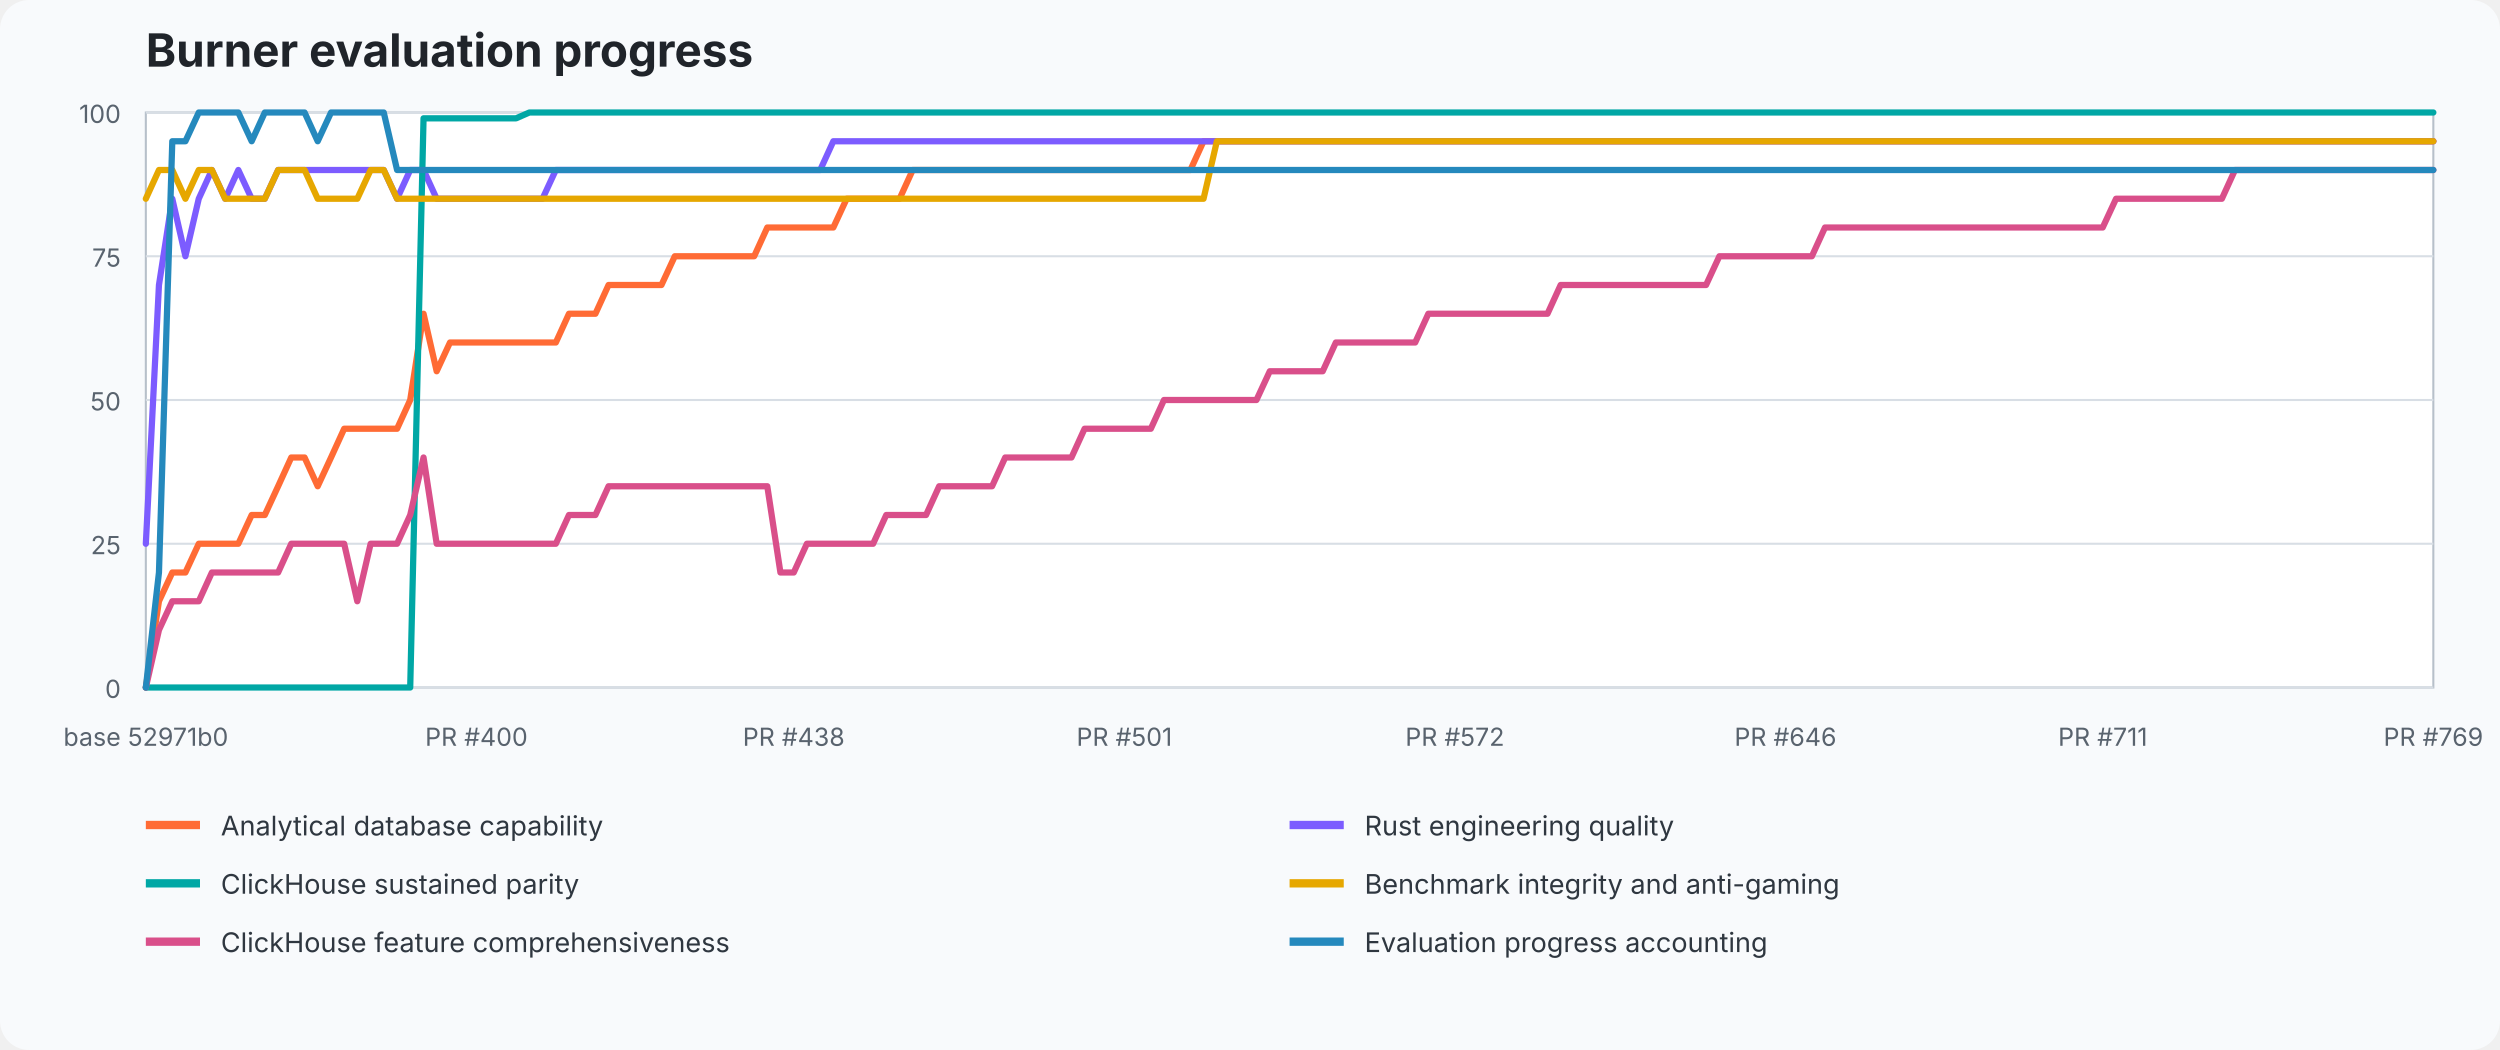
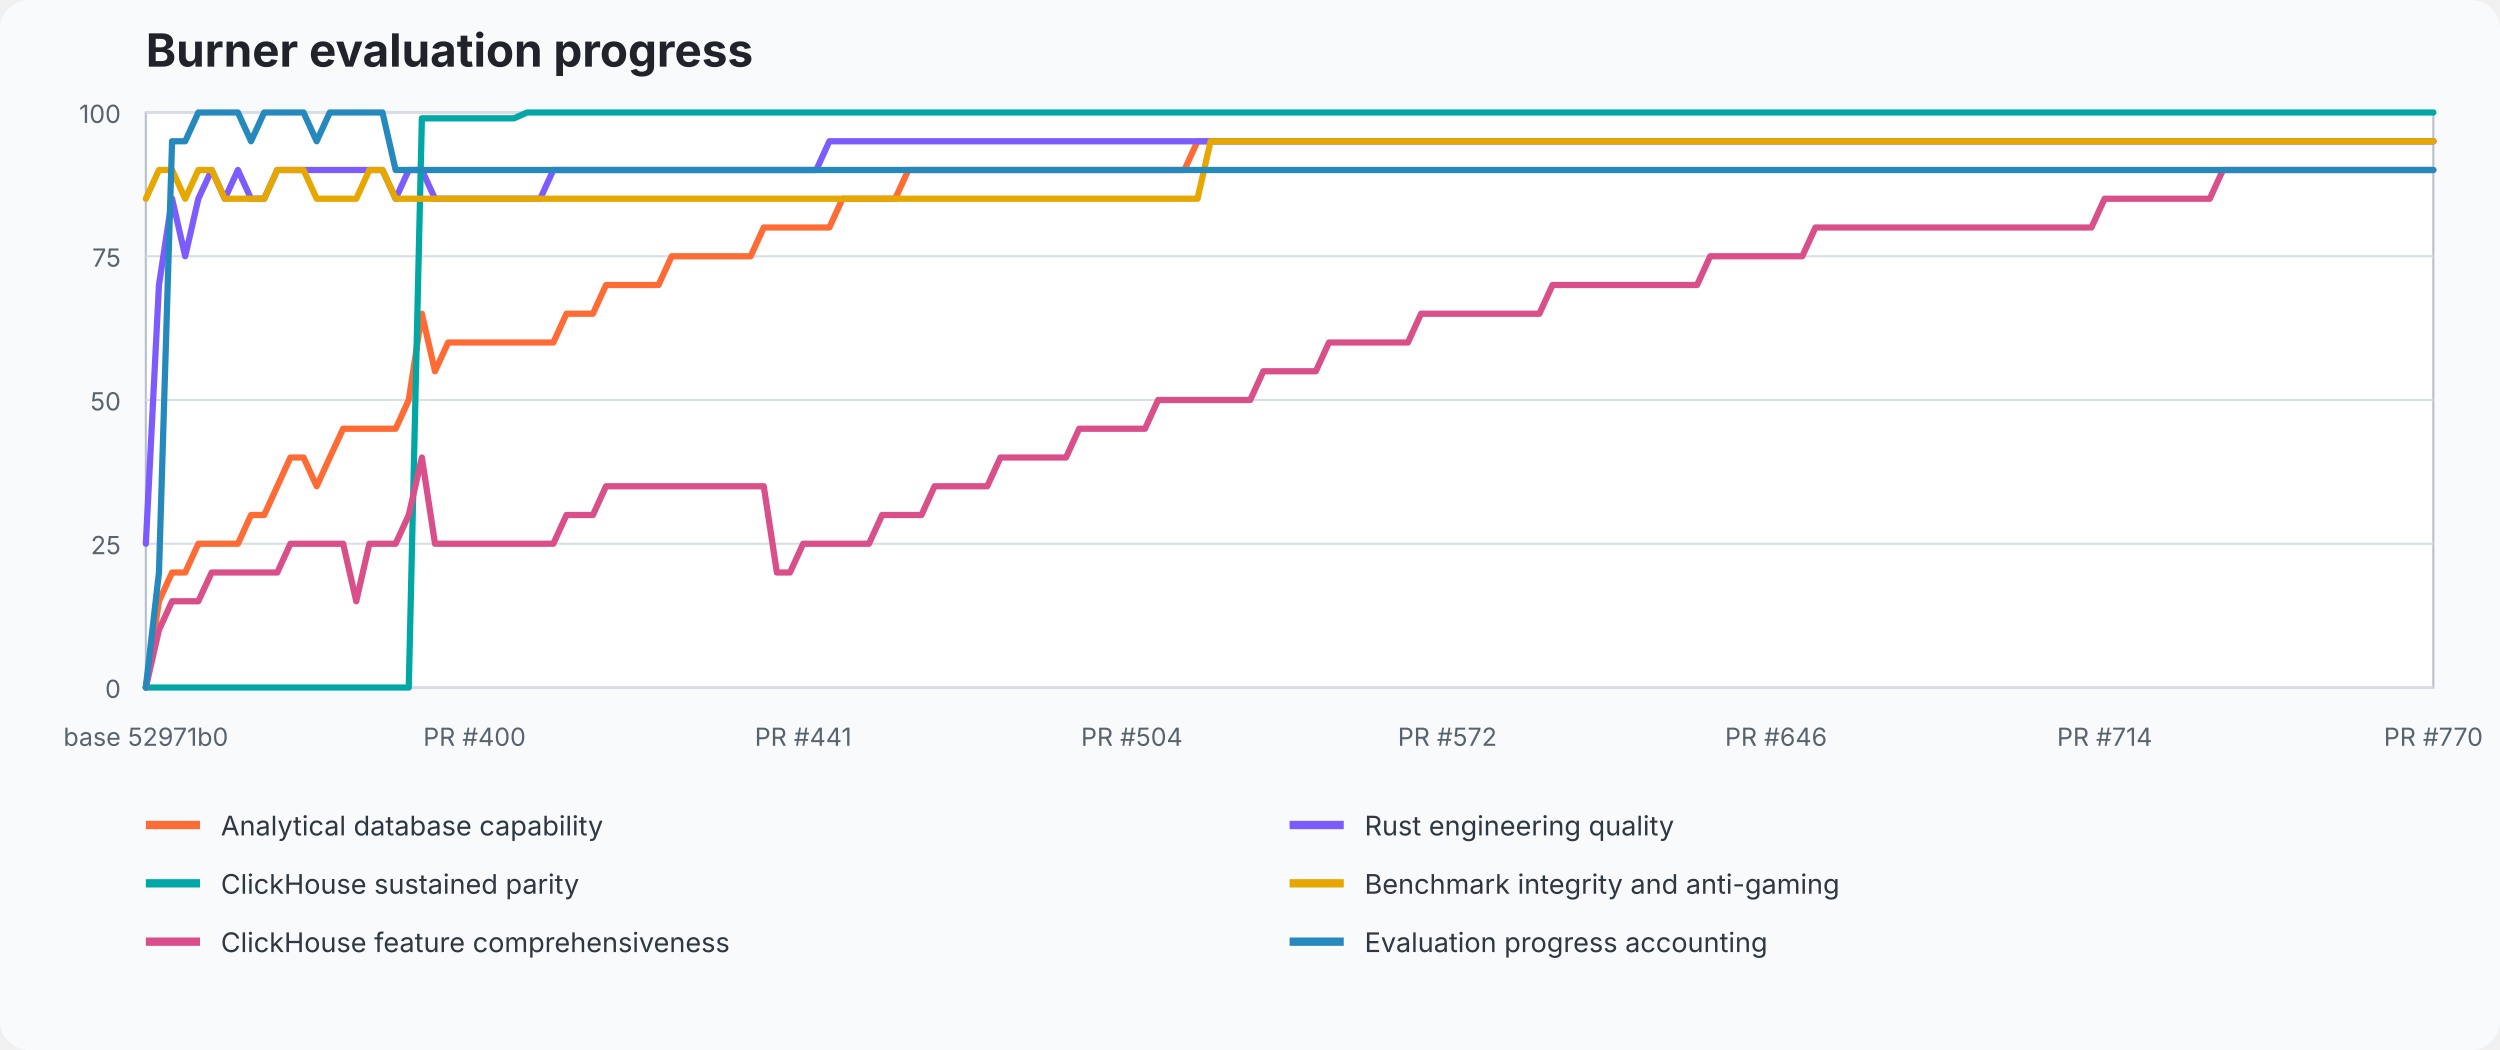
<svg xmlns="http://www.w3.org/2000/svg" width="1200" height="504" viewBox="0 0 1200 504" role="img" aria-labelledby="title desc">
  <style>text{font-family:ui-sans-serif,system-ui,-apple-system,BlinkMacSystemFont,"Segoe UI",sans-serif}.title{font-size:22px;font-weight:700;fill:#20242a}.axis{font-size:12px;fill:#59636e}.legend{font-size:13px;fill:#2f3740}.grid{stroke:#d8dee5;stroke-width:1}.plot{fill:#fff;stroke:#b7c0ca}</style>
  <rect width="100%" height="100%" fill="#f8fafc" rx="14" />
  <text x="70" y="32" class="title">Burner evaluation progress</text>
  <rect x="70" y="54" width="1098" height="276" class="plot" />
  <line x1="70" y1="330" x2="1168" y2="330" class="grid" />
  <text x="58" y="335" text-anchor="end" class="axis">0</text>
  <line x1="70" y1="261" x2="1168" y2="261" class="grid" />
  <text x="58" y="266" text-anchor="end" class="axis">25</text>
  <line x1="70" y1="192" x2="1168" y2="192" class="grid" />
  <text x="58" y="197" text-anchor="end" class="axis">50</text>
  <line x1="70" y1="123" x2="1168" y2="123" class="grid" />
  <text x="58" y="128" text-anchor="end" class="axis">75</text>
  <line x1="70" y1="54" x2="1168" y2="54" class="grid" />
  <text x="58" y="59" text-anchor="end" class="axis">100</text>
-   <polyline points="70.0,330.0 76.3,288.6 82.7,274.8 89.0,274.8 95.4,261.0 101.7,261.0 108.1,261.0 114.4,261.0 120.8,247.2 127.1,247.2 133.5,233.4 139.8,219.6 146.2,219.6 152.5,233.4 158.9,219.6 165.2,205.8 171.5,205.8 177.9,205.8 184.2,205.8 190.6,205.8 196.9,192.0 203.3,150.6 209.6,178.2 216.0,164.4 222.3,164.4 228.7,164.4 235.0,164.4 241.4,164.4 247.7,164.4 254.1,164.4 260.4,164.4 266.8,164.4 273.1,150.6 279.4,150.6 285.8,150.6 292.1,136.8 298.5,136.8 304.8,136.8 311.2,136.8 317.5,136.8 323.9,123.0 330.2,123.0 336.6,123.0 342.9,123.0 349.3,123.0 355.6,123.0 362.0,123.0 368.3,109.2 374.6,109.2 381.0,109.2 387.3,109.2 393.7,109.2 400.0,109.2 406.4,95.4 412.7,95.4 419.1,95.4 425.4,95.4 431.8,95.4 438.1,81.6 444.5,81.6 450.8,81.6 457.2,81.6 463.5,81.6 469.8,81.6 476.2,81.6 482.5,81.6 488.9,81.6 495.2,81.6 501.6,81.6 507.9,81.6 514.3,81.6 520.6,81.6 527.0,81.6 533.3,81.6 539.7,81.6 546.0,81.6 552.4,81.6 558.7,81.6 565.1,81.6 571.4,81.6 577.7,67.8 584.1,67.8 590.4,67.8 596.8,67.8 603.1,67.8 609.5,67.8 615.8,67.8 622.2,67.8 628.5,67.8 634.9,67.8 641.2,67.8 647.6,67.8 653.9,67.8 660.3,67.8 666.6,67.8 672.9,67.8 679.3,67.8 685.6,67.8 692.0,67.8 698.3,67.8 704.7,67.8 711.0,67.8 717.4,67.8 723.7,67.8 730.1,67.8 736.4,67.8 742.8,67.8 749.1,67.8 755.5,67.8 761.8,67.8 768.2,67.8 774.5,67.8 780.8,67.8 787.2,67.8 793.5,67.8 799.9,67.8 806.2,67.8 812.6,67.8 818.9,67.8 825.3,67.8 831.6,67.8 838.0,67.8 844.3,67.8 850.7,67.8 857.0,67.8 863.4,67.8 869.7,67.8 876.0,67.8 882.4,67.8 888.7,67.8 895.1,67.8 901.4,67.8 907.8,67.8 914.1,67.8 920.5,67.8 926.8,67.8 933.2,67.8 939.5,67.8 945.9,67.8 952.2,67.8 958.6,67.8 964.9,67.8 971.2,67.8 977.6,67.8 983.9,67.8 990.3,67.8 996.6,67.8 1003.0,67.8 1009.3,67.8 1015.7,67.8 1022.0,67.8 1028.4,67.8 1034.7,67.8 1041.1,67.8 1047.4,67.8 1053.8,67.8 1060.1,67.8 1066.5,67.8 1072.8,67.8 1079.1,67.8 1085.5,67.8 1091.8,67.8 1098.2,67.8 1104.5,67.8 1110.9,67.8 1117.2,67.8 1123.6,67.8 1129.9,67.8 1136.3,67.8 1142.6,67.8 1149.0,67.8 1155.3,67.8 1161.7,67.8 1168.0,67.8" fill="none" stroke="#ff6b35" stroke-width="3" stroke-linejoin="round" stroke-linecap="round" />
-   <polyline points="70.0,261.0 76.3,136.8 82.7,95.4 89.0,123.0 95.4,95.4 101.7,81.6 108.1,95.4 114.4,81.6 120.8,95.4 127.1,95.4 133.5,81.6 139.8,81.6 146.2,81.6 152.5,81.6 158.9,81.6 165.2,81.6 171.5,81.6 177.9,81.6 184.2,81.6 190.6,95.4 196.9,81.6 203.3,81.6 209.6,95.4 216.0,95.4 222.3,95.4 228.7,95.4 235.0,95.4 241.4,95.4 247.7,95.4 254.1,95.4 260.4,95.4 266.8,81.6 273.1,81.6 279.4,81.6 285.8,81.6 292.1,81.6 298.5,81.6 304.8,81.6 311.2,81.6 317.5,81.6 323.9,81.6 330.2,81.6 336.6,81.6 342.9,81.6 349.3,81.6 355.6,81.6 362.0,81.6 368.3,81.6 374.6,81.6 381.0,81.6 387.3,81.6 393.7,81.6 400.0,67.8 406.4,67.8 412.7,67.8 419.1,67.8 425.4,67.8 431.8,67.8 438.1,67.8 444.5,67.8 450.8,67.8 457.2,67.8 463.5,67.8 469.8,67.8 476.2,67.8 482.5,67.8 488.9,67.8 495.2,67.8 501.6,67.8 507.9,67.8 514.3,67.8 520.6,67.8 527.0,67.8 533.3,67.8 539.7,67.8 546.0,67.8 552.4,67.8 558.7,67.8 565.1,67.8 571.4,67.8 577.7,67.8 584.1,67.8 590.4,67.8 596.8,67.8 603.1,67.8 609.5,67.8 615.8,67.8 622.2,67.8 628.5,67.8 634.9,67.8 641.2,67.8 647.6,67.8 653.9,67.8 660.3,67.8 666.6,67.8 672.9,67.8 679.3,67.8 685.6,67.8 692.0,67.8 698.3,67.8 704.7,67.8 711.0,67.8 717.4,67.8 723.7,67.8 730.1,67.8 736.4,67.8 742.8,67.8 749.1,67.8 755.5,67.8 761.8,67.8 768.2,67.8 774.5,67.8 780.8,67.8 787.2,67.8 793.5,67.8 799.9,67.8 806.2,67.8 812.6,67.8 818.9,67.8 825.3,67.8 831.6,67.8 838.0,67.8 844.3,67.8 850.7,67.8 857.0,67.8 863.4,67.8 869.7,67.8 876.0,67.8 882.4,67.8 888.7,67.8 895.1,67.8 901.4,67.8 907.8,67.8 914.1,67.8 920.5,67.8 926.8,67.8 933.2,67.8 939.5,67.8 945.9,67.8 952.2,67.8 958.6,67.8 964.9,67.8 971.2,67.8 977.6,67.8 983.9,67.8 990.3,67.8 996.6,67.8 1003.0,67.8 1009.3,67.8 1015.7,67.8 1022.0,67.8 1028.4,67.8 1034.7,67.8 1041.1,67.8 1047.4,67.8 1053.8,67.8 1060.1,67.8 1066.5,67.8 1072.8,67.8 1079.1,67.8 1085.5,67.8 1091.8,67.8 1098.2,67.8 1104.5,67.8 1110.9,67.8 1117.2,67.8 1123.6,67.8 1129.9,67.8 1136.3,67.8 1142.6,67.8 1149.0,67.8 1155.3,67.8 1161.7,67.8 1168.0,67.8" fill="none" stroke="#7c5cff" stroke-width="3" stroke-linejoin="round" stroke-linecap="round" />
-   <polyline points="70.0,330.0 76.3,330.0 82.7,330.0 89.0,330.0 95.4,330.0 101.7,330.0 108.1,330.0 114.4,330.0 120.8,330.0 127.1,330.0 133.5,330.0 139.8,330.0 146.2,330.0 152.5,330.0 158.9,330.0 165.2,330.0 171.5,330.0 177.9,330.0 184.2,330.0 190.6,330.0 196.9,330.0 203.3,56.8 209.6,56.8 216.0,56.8 222.3,56.8 228.7,56.8 235.0,56.8 241.4,56.8 247.7,56.8 254.1,54.0 260.4,54.0 266.8,54.0 273.1,54.0 279.4,54.0 285.8,54.0 292.1,54.0 298.5,54.0 304.8,54.0 311.2,54.0 317.5,54.0 323.9,54.0 330.2,54.0 336.6,54.0 342.9,54.0 349.3,54.0 355.6,54.0 362.0,54.0 368.3,54.0 374.6,54.0 381.0,54.0 387.3,54.0 393.7,54.0 400.0,54.0 406.4,54.0 412.7,54.0 419.1,54.0 425.4,54.0 431.8,54.0 438.1,54.0 444.5,54.0 450.8,54.0 457.2,54.0 463.5,54.0 469.8,54.0 476.2,54.0 482.5,54.0 488.9,54.0 495.2,54.0 501.6,54.0 507.9,54.0 514.3,54.0 520.6,54.0 527.0,54.0 533.3,54.0 539.7,54.0 546.0,54.0 552.4,54.0 558.7,54.0 565.1,54.0 571.4,54.0 577.7,54.0 584.1,54.0 590.4,54.0 596.8,54.0 603.1,54.0 609.5,54.0 615.8,54.0 622.2,54.0 628.5,54.0 634.9,54.0 641.2,54.0 647.6,54.0 653.9,54.0 660.3,54.0 666.6,54.0 672.9,54.0 679.3,54.0 685.6,54.0 692.0,54.0 698.3,54.0 704.7,54.0 711.0,54.0 717.4,54.0 723.7,54.0 730.1,54.0 736.4,54.0 742.8,54.0 749.1,54.0 755.5,54.0 761.8,54.0 768.2,54.0 774.5,54.0 780.8,54.0 787.2,54.0 793.5,54.0 799.9,54.0 806.2,54.0 812.6,54.0 818.9,54.0 825.3,54.0 831.6,54.0 838.0,54.0 844.3,54.0 850.7,54.0 857.0,54.0 863.4,54.0 869.7,54.0 876.0,54.0 882.4,54.0 888.7,54.0 895.1,54.0 901.4,54.0 907.8,54.0 914.1,54.0 920.5,54.0 926.8,54.0 933.2,54.0 939.5,54.0 945.9,54.0 952.2,54.0 958.6,54.0 964.9,54.0 971.2,54.0 977.6,54.0 983.9,54.0 990.3,54.0 996.6,54.0 1003.0,54.0 1009.3,54.0 1015.7,54.0 1022.0,54.0 1028.4,54.0 1034.7,54.0 1041.1,54.0 1047.4,54.0 1053.8,54.0 1060.1,54.0 1066.5,54.0 1072.8,54.0 1079.1,54.0 1085.5,54.0 1091.8,54.0 1098.2,54.0 1104.5,54.0 1110.9,54.0 1117.2,54.0 1123.6,54.0 1129.9,54.0 1136.3,54.0 1142.6,54.0 1149.0,54.0 1155.3,54.0 1161.7,54.0 1168.0,54.0" fill="none" stroke="#00a7a5" stroke-width="3" stroke-linejoin="round" stroke-linecap="round" />
-   <polyline points="70.0,95.4 76.3,81.6 82.7,81.6 89.0,95.4 95.4,81.6 101.7,81.6 108.1,95.4 114.4,95.4 120.8,95.4 127.1,95.4 133.5,81.6 139.8,81.6 146.2,81.6 152.5,95.4 158.9,95.4 165.2,95.4 171.5,95.4 177.9,81.6 184.2,81.6 190.6,95.4 196.9,95.4 203.3,95.4 209.6,95.4 216.0,95.4 222.3,95.4 228.7,95.4 235.0,95.4 241.4,95.4 247.7,95.4 254.1,95.4 260.4,95.4 266.8,95.4 273.1,95.4 279.4,95.4 285.8,95.4 292.1,95.4 298.5,95.4 304.8,95.4 311.2,95.4 317.5,95.4 323.9,95.4 330.2,95.4 336.6,95.4 342.9,95.4 349.3,95.4 355.6,95.4 362.0,95.4 368.3,95.4 374.6,95.4 381.0,95.4 387.3,95.4 393.7,95.4 400.0,95.4 406.4,95.4 412.7,95.4 419.1,95.4 425.4,95.4 431.8,95.4 438.1,95.4 444.5,95.4 450.8,95.4 457.2,95.4 463.5,95.4 469.8,95.4 476.2,95.4 482.5,95.4 488.9,95.4 495.2,95.4 501.6,95.4 507.9,95.4 514.3,95.4 520.6,95.4 527.0,95.4 533.3,95.4 539.7,95.4 546.0,95.4 552.4,95.4 558.7,95.4 565.1,95.4 571.4,95.4 577.7,95.4 584.1,67.8 590.4,67.8 596.8,67.8 603.1,67.8 609.5,67.8 615.8,67.8 622.2,67.8 628.5,67.8 634.9,67.8 641.2,67.8 647.6,67.8 653.9,67.8 660.3,67.8 666.6,67.8 672.9,67.8 679.3,67.8 685.6,67.8 692.0,67.8 698.3,67.8 704.7,67.8 711.0,67.8 717.4,67.8 723.7,67.8 730.1,67.8 736.4,67.8 742.8,67.8 749.1,67.8 755.5,67.8 761.8,67.8 768.2,67.8 774.5,67.8 780.8,67.8 787.2,67.8 793.5,67.8 799.9,67.8 806.2,67.8 812.6,67.8 818.9,67.8 825.3,67.8 831.6,67.8 838.0,67.8 844.3,67.8 850.7,67.8 857.0,67.8 863.4,67.8 869.7,67.8 876.0,67.8 882.4,67.8 888.7,67.8 895.1,67.8 901.4,67.8 907.8,67.8 914.1,67.8 920.5,67.8 926.8,67.8 933.2,67.8 939.5,67.8 945.9,67.8 952.2,67.8 958.6,67.8 964.9,67.8 971.2,67.8 977.6,67.8 983.9,67.8 990.3,67.8 996.6,67.8 1003.0,67.8 1009.3,67.8 1015.7,67.8 1022.0,67.8 1028.4,67.8 1034.7,67.8 1041.1,67.8 1047.4,67.8 1053.8,67.8 1060.1,67.8 1066.5,67.8 1072.8,67.8 1079.1,67.8 1085.5,67.8 1091.8,67.8 1098.2,67.8 1104.5,67.8 1110.9,67.8 1117.2,67.8 1123.6,67.8 1129.9,67.8 1136.3,67.8 1142.6,67.8 1149.0,67.8 1155.3,67.8 1161.7,67.8 1168.0,67.8" fill="none" stroke="#e6a700" stroke-width="3" stroke-linejoin="round" stroke-linecap="round" />
-   <polyline points="70.0,330.0 76.3,302.4 82.7,288.6 89.0,288.6 95.4,288.6 101.7,274.8 108.1,274.8 114.4,274.8 120.8,274.8 127.1,274.8 133.5,274.8 139.8,261.0 146.2,261.0 152.5,261.0 158.9,261.0 165.2,261.0 171.5,288.6 177.9,261.0 184.2,261.0 190.6,261.0 196.9,247.2 203.3,219.6 209.6,261.0 216.0,261.0 222.3,261.0 228.7,261.0 235.0,261.0 241.4,261.0 247.7,261.0 254.1,261.0 260.4,261.0 266.8,261.0 273.1,247.2 279.4,247.2 285.8,247.2 292.1,233.4 298.5,233.4 304.8,233.4 311.2,233.4 317.5,233.4 323.9,233.4 330.2,233.4 336.6,233.4 342.9,233.4 349.3,233.4 355.6,233.4 362.0,233.4 368.3,233.4 374.6,274.8 381.0,274.8 387.3,261.0 393.7,261.0 400.0,261.0 406.4,261.0 412.7,261.0 419.1,261.0 425.4,247.2 431.8,247.2 438.1,247.2 444.5,247.2 450.8,233.4 457.2,233.4 463.5,233.4 469.8,233.4 476.2,233.4 482.5,219.6 488.9,219.6 495.2,219.6 501.6,219.6 507.9,219.6 514.3,219.6 520.6,205.8 527.0,205.8 533.3,205.8 539.7,205.8 546.0,205.8 552.4,205.8 558.7,192.0 565.1,192.0 571.4,192.0 577.7,192.0 584.1,192.0 590.4,192.0 596.8,192.0 603.1,192.0 609.5,178.2 615.8,178.2 622.2,178.2 628.5,178.2 634.9,178.2 641.2,164.4 647.6,164.4 653.9,164.4 660.3,164.4 666.6,164.4 672.9,164.4 679.3,164.4 685.6,150.6 692.0,150.6 698.3,150.6 704.7,150.6 711.0,150.6 717.4,150.6 723.7,150.6 730.1,150.6 736.4,150.6 742.8,150.6 749.1,136.8 755.5,136.8 761.8,136.8 768.2,136.8 774.5,136.8 780.8,136.8 787.2,136.8 793.5,136.8 799.9,136.8 806.2,136.8 812.6,136.8 818.9,136.8 825.3,123.0 831.6,123.0 838.0,123.0 844.3,123.0 850.7,123.0 857.0,123.0 863.4,123.0 869.7,123.0 876.0,109.2 882.4,109.2 888.7,109.2 895.1,109.2 901.4,109.2 907.8,109.2 914.1,109.2 920.5,109.2 926.8,109.2 933.2,109.2 939.5,109.2 945.9,109.2 952.2,109.2 958.6,109.2 964.9,109.2 971.2,109.2 977.6,109.2 983.9,109.2 990.3,109.2 996.6,109.2 1003.0,109.2 1009.3,109.2 1015.7,95.4 1022.0,95.4 1028.4,95.4 1034.7,95.4 1041.1,95.4 1047.4,95.4 1053.8,95.4 1060.1,95.4 1066.5,95.4 1072.8,81.6 1079.1,81.6 1085.5,81.6 1091.8,81.6 1098.2,81.6 1104.5,81.6 1110.9,81.6 1117.2,81.6 1123.6,81.6 1129.9,81.6 1136.3,81.6 1142.6,81.6 1149.0,81.6 1155.3,81.6 1161.7,81.6 1168.0,81.6" fill="none" stroke="#d94f8a" stroke-width="3" stroke-linejoin="round" stroke-linecap="round" />
-   <polyline points="70.0,330.0 76.3,274.8 82.7,67.8 89.0,67.8 95.4,54.0 101.7,54.0 108.1,54.0 114.4,54.0 120.8,67.8 127.1,54.0 133.5,54.0 139.8,54.0 146.2,54.0 152.5,67.8 158.9,54.0 165.2,54.0 171.5,54.0 177.9,54.0 184.2,54.0 190.6,81.6 196.9,81.6 203.3,81.6 209.6,81.6 216.0,81.6 222.3,81.6 228.7,81.6 235.0,81.6 241.4,81.6 247.7,81.6 254.1,81.6 260.4,81.6 266.8,81.6 273.1,81.6 279.4,81.6 285.8,81.6 292.1,81.6 298.5,81.6 304.8,81.6 311.2,81.6 317.5,81.6 323.9,81.6 330.2,81.6 336.6,81.6 342.9,81.6 349.3,81.6 355.6,81.6 362.0,81.6 368.3,81.6 374.6,81.6 381.0,81.6 387.3,81.6 393.7,81.6 400.0,81.6 406.4,81.6 412.7,81.6 419.1,81.6 425.4,81.6 431.8,81.6 438.1,81.6 444.5,81.6 450.8,81.6 457.2,81.6 463.5,81.6 469.8,81.6 476.2,81.6 482.5,81.6 488.9,81.6 495.2,81.6 501.6,81.6 507.9,81.6 514.3,81.6 520.6,81.6 527.0,81.6 533.3,81.6 539.7,81.6 546.0,81.6 552.4,81.6 558.7,81.6 565.1,81.6 571.4,81.6 577.7,81.6 584.1,81.6 590.4,81.6 596.8,81.6 603.1,81.6 609.5,81.6 615.8,81.6 622.2,81.6 628.5,81.6 634.9,81.6 641.2,81.6 647.6,81.6 653.9,81.6 660.3,81.6 666.6,81.6 672.9,81.6 679.3,81.6 685.6,81.6 692.0,81.6 698.3,81.6 704.7,81.6 711.0,81.6 717.4,81.6 723.7,81.6 730.1,81.6 736.4,81.6 742.8,81.6 749.1,81.6 755.5,81.6 761.8,81.6 768.2,81.6 774.5,81.6 780.8,81.6 787.2,81.6 793.5,81.6 799.9,81.6 806.2,81.6 812.6,81.6 818.9,81.6 825.3,81.6 831.6,81.6 838.0,81.6 844.3,81.6 850.7,81.6 857.0,81.6 863.4,81.6 869.7,81.6 876.0,81.6 882.4,81.6 888.7,81.6 895.1,81.6 901.4,81.6 907.8,81.6 914.1,81.6 920.5,81.6 926.8,81.6 933.2,81.6 939.5,81.6 945.9,81.6 952.2,81.6 958.6,81.6 964.9,81.6 971.2,81.6 977.6,81.6 983.9,81.6 990.3,81.6 996.6,81.6 1003.0,81.6 1009.3,81.6 1015.7,81.6 1022.0,81.6 1028.4,81.6 1034.7,81.6 1041.1,81.6 1047.4,81.6 1053.8,81.6 1060.1,81.6 1066.5,81.6 1072.8,81.6 1079.1,81.6 1085.5,81.6 1091.8,81.6 1098.2,81.6 1104.5,81.6 1110.9,81.6 1117.2,81.6 1123.6,81.6 1129.9,81.6 1136.3,81.6 1142.6,81.6 1149.0,81.6 1155.3,81.6 1161.7,81.6 1168.0,81.6" fill="none" stroke="#2589bd" stroke-width="3" stroke-linejoin="round" stroke-linecap="round" />
+   <polyline points="70.0,330.0 76.3,288.6 82.6,274.8 88.9,274.8 95.2,261.0 101.6,261.0 107.9,261.0 114.2,261.0 120.5,247.2 126.8,247.2 133.1,233.4 139.4,219.6 145.7,219.6 152.0,233.4 158.3,219.6 164.7,205.8 171.0,205.8 177.3,205.8 183.6,205.8 189.9,205.8 196.2,192.0 202.5,150.6 208.8,178.2 215.1,164.4 221.4,164.4 227.8,164.4 234.1,164.4 240.4,164.4 246.7,164.4 253.0,164.4 259.3,164.4 265.6,164.4 271.9,150.6 278.2,150.6 284.6,150.6 290.9,136.8 297.2,136.8 303.5,136.8 309.8,136.8 316.1,136.8 322.4,123.0 328.7,123.0 335.0,123.0 341.3,123.0 347.7,123.0 354.0,123.0 360.3,123.0 366.6,109.2 372.9,109.2 379.2,109.2 385.5,109.2 391.8,109.2 398.1,109.2 404.4,95.4 410.8,95.4 417.1,95.4 423.4,95.4 429.7,95.4 436.0,81.6 442.3,81.6 448.6,81.6 454.9,81.6 461.2,81.6 467.6,81.6 473.9,81.6 480.2,81.6 486.5,81.6 492.8,81.6 499.1,81.6 505.4,81.6 511.7,81.6 518.0,81.6 524.3,81.6 530.7,81.6 537.0,81.6 543.3,81.6 549.6,81.6 555.9,81.6 562.2,81.6 568.5,81.6 574.8,67.8 581.1,67.8 587.4,67.8 593.8,67.8 600.1,67.8 606.4,67.8 612.7,67.8 619.0,67.8 625.3,67.8 631.6,67.8 637.9,67.8 644.2,67.8 650.6,67.8 656.9,67.8 663.2,67.8 669.5,67.8 675.8,67.8 682.1,67.8 688.4,67.8 694.7,67.8 701.0,67.8 707.3,67.8 713.7,67.8 720.0,67.8 726.3,67.8 732.6,67.8 738.9,67.8 745.2,67.8 751.5,67.8 757.8,67.8 764.1,67.8 770.4,67.8 776.8,67.8 783.1,67.8 789.4,67.8 795.7,67.8 802.0,67.8 808.3,67.8 814.6,67.8 820.9,67.8 827.2,67.8 833.6,67.8 839.9,67.8 846.2,67.8 852.5,67.8 858.8,67.8 865.1,67.8 871.4,67.8 877.7,67.8 884.0,67.8 890.3,67.8 896.7,67.8 903.0,67.8 909.3,67.8 915.6,67.8 921.9,67.8 928.2,67.8 934.5,67.8 940.8,67.8 947.1,67.8 953.4,67.8 959.8,67.8 966.1,67.8 972.4,67.8 978.7,67.8 985.0,67.8 991.3,67.8 997.6,67.8 1003.9,67.8 1010.2,67.8 1016.6,67.8 1022.9,67.8 1029.2,67.8 1035.5,67.8 1041.8,67.8 1048.1,67.8 1054.4,67.8 1060.7,67.8 1067.0,67.8 1073.3,67.8 1079.7,67.8 1086.0,67.8 1092.3,67.8 1098.6,67.8 1104.9,67.8 1111.2,67.8 1117.5,67.8 1123.8,67.8 1130.1,67.8 1136.4,67.8 1142.8,67.8 1149.1,67.8 1155.4,67.8 1161.7,67.8 1168.0,67.8" fill="none" stroke="#ff6b35" stroke-width="3" stroke-linejoin="round" stroke-linecap="round" />
+   <polyline points="70.0,261.0 76.3,136.8 82.6,95.4 88.9,123.0 95.2,95.4 101.6,81.6 107.9,95.4 114.2,81.6 120.5,95.4 126.8,95.4 133.1,81.6 139.4,81.6 145.7,81.6 152.0,81.6 158.3,81.6 164.7,81.6 171.0,81.6 177.3,81.6 183.6,81.6 189.9,95.4 196.2,81.6 202.5,81.6 208.8,95.4 215.1,95.4 221.4,95.4 227.8,95.4 234.1,95.4 240.4,95.4 246.7,95.4 253.0,95.4 259.3,95.4 265.6,81.6 271.9,81.6 278.2,81.6 284.6,81.6 290.9,81.6 297.2,81.6 303.5,81.6 309.8,81.6 316.1,81.6 322.4,81.6 328.7,81.6 335.0,81.6 341.3,81.6 347.7,81.6 354.0,81.6 360.3,81.6 366.6,81.6 372.9,81.6 379.2,81.6 385.5,81.6 391.8,81.6 398.1,67.8 404.4,67.8 410.8,67.8 417.1,67.8 423.4,67.8 429.7,67.8 436.0,67.8 442.3,67.8 448.6,67.8 454.9,67.8 461.2,67.8 467.6,67.8 473.9,67.8 480.2,67.8 486.5,67.8 492.8,67.8 499.1,67.8 505.4,67.8 511.7,67.8 518.0,67.8 524.3,67.8 530.7,67.8 537.0,67.8 543.3,67.8 549.6,67.8 555.9,67.8 562.2,67.8 568.5,67.8 574.8,67.8 581.1,67.8 587.4,67.8 593.8,67.8 600.1,67.8 606.4,67.8 612.7,67.8 619.0,67.8 625.3,67.8 631.6,67.8 637.9,67.8 644.2,67.8 650.6,67.8 656.9,67.8 663.2,67.8 669.5,67.8 675.8,67.8 682.1,67.8 688.4,67.8 694.7,67.8 701.0,67.8 707.3,67.8 713.7,67.8 720.0,67.8 726.3,67.8 732.6,67.8 738.9,67.8 745.2,67.8 751.5,67.8 757.8,67.8 764.1,67.8 770.4,67.8 776.8,67.8 783.1,67.8 789.4,67.8 795.7,67.8 802.0,67.8 808.3,67.8 814.6,67.8 820.9,67.8 827.2,67.8 833.6,67.8 839.9,67.8 846.2,67.8 852.5,67.8 858.8,67.8 865.1,67.8 871.4,67.8 877.7,67.8 884.0,67.8 890.3,67.8 896.7,67.8 903.0,67.8 909.3,67.8 915.6,67.8 921.9,67.8 928.2,67.8 934.5,67.8 940.8,67.8 947.1,67.8 953.4,67.8 959.8,67.8 966.1,67.8 972.4,67.8 978.7,67.8 985.0,67.8 991.3,67.8 997.6,67.8 1003.9,67.8 1010.2,67.8 1016.6,67.8 1022.9,67.8 1029.2,67.8 1035.5,67.8 1041.8,67.8 1048.1,67.8 1054.4,67.8 1060.7,67.8 1067.0,67.8 1073.3,67.8 1079.7,67.8 1086.0,67.8 1092.3,67.8 1098.6,67.8 1104.9,67.8 1111.2,67.8 1117.5,67.8 1123.8,67.8 1130.1,67.8 1136.4,67.8 1142.8,67.8 1149.1,67.8 1155.4,67.8 1161.7,67.8 1168.0,67.8" fill="none" stroke="#7c5cff" stroke-width="3" stroke-linejoin="round" stroke-linecap="round" />
+   <polyline points="70.0,330.0 76.3,330.0 82.6,330.0 88.9,330.0 95.2,330.0 101.6,330.0 107.9,330.0 114.2,330.0 120.5,330.0 126.8,330.0 133.1,330.0 139.4,330.0 145.7,330.0 152.0,330.0 158.3,330.0 164.7,330.0 171.0,330.0 177.3,330.0 183.6,330.0 189.9,330.0 196.2,330.0 202.5,56.8 208.8,56.8 215.1,56.8 221.4,56.8 227.8,56.8 234.1,56.8 240.4,56.8 246.7,56.8 253.0,54.0 259.3,54.0 265.6,54.0 271.9,54.0 278.2,54.0 284.6,54.0 290.9,54.0 297.2,54.0 303.5,54.0 309.8,54.0 316.1,54.0 322.4,54.0 328.7,54.0 335.0,54.0 341.3,54.0 347.7,54.0 354.0,54.0 360.3,54.0 366.6,54.0 372.9,54.0 379.2,54.0 385.5,54.0 391.8,54.0 398.1,54.0 404.4,54.0 410.8,54.0 417.1,54.0 423.4,54.0 429.7,54.0 436.0,54.0 442.3,54.0 448.6,54.0 454.9,54.0 461.2,54.0 467.6,54.0 473.9,54.0 480.2,54.0 486.5,54.0 492.8,54.0 499.1,54.0 505.4,54.0 511.7,54.0 518.0,54.0 524.3,54.0 530.7,54.0 537.0,54.0 543.3,54.0 549.6,54.0 555.9,54.0 562.2,54.0 568.5,54.0 574.8,54.0 581.1,54.0 587.4,54.0 593.8,54.0 600.1,54.0 606.4,54.0 612.7,54.0 619.0,54.0 625.3,54.0 631.6,54.0 637.9,54.0 644.2,54.0 650.6,54.0 656.9,54.0 663.2,54.0 669.5,54.0 675.8,54.0 682.1,54.0 688.4,54.0 694.7,54.0 701.0,54.0 707.3,54.0 713.7,54.0 720.0,54.0 726.3,54.0 732.6,54.0 738.9,54.0 745.2,54.0 751.5,54.0 757.8,54.0 764.1,54.0 770.4,54.0 776.8,54.0 783.1,54.0 789.4,54.0 795.7,54.0 802.0,54.0 808.3,54.0 814.6,54.0 820.9,54.0 827.2,54.0 833.6,54.0 839.9,54.0 846.2,54.0 852.5,54.0 858.8,54.0 865.1,54.0 871.4,54.0 877.7,54.0 884.0,54.0 890.3,54.0 896.7,54.0 903.0,54.0 909.3,54.0 915.6,54.0 921.9,54.0 928.2,54.0 934.5,54.0 940.8,54.0 947.1,54.0 953.4,54.0 959.8,54.0 966.1,54.0 972.4,54.0 978.7,54.0 985.0,54.0 991.3,54.0 997.6,54.0 1003.9,54.0 1010.2,54.0 1016.6,54.0 1022.9,54.0 1029.2,54.0 1035.5,54.0 1041.8,54.0 1048.1,54.0 1054.4,54.0 1060.7,54.0 1067.0,54.0 1073.3,54.0 1079.7,54.0 1086.0,54.0 1092.3,54.0 1098.6,54.0 1104.9,54.0 1111.2,54.0 1117.5,54.0 1123.8,54.0 1130.1,54.0 1136.4,54.0 1142.8,54.0 1149.1,54.0 1155.4,54.0 1161.7,54.0 1168.0,54.0" fill="none" stroke="#00a7a5" stroke-width="3" stroke-linejoin="round" stroke-linecap="round" />
+   <polyline points="70.0,95.4 76.3,81.6 82.6,81.6 88.9,95.4 95.2,81.6 101.6,81.6 107.9,95.4 114.2,95.4 120.5,95.4 126.8,95.4 133.1,81.6 139.4,81.6 145.7,81.6 152.0,95.4 158.3,95.4 164.7,95.4 171.0,95.4 177.3,81.6 183.6,81.6 189.9,95.4 196.2,95.4 202.5,95.4 208.8,95.4 215.1,95.4 221.4,95.4 227.8,95.4 234.1,95.4 240.4,95.4 246.7,95.4 253.0,95.4 259.3,95.4 265.6,95.4 271.9,95.4 278.2,95.4 284.6,95.4 290.9,95.4 297.2,95.4 303.5,95.4 309.8,95.4 316.1,95.4 322.4,95.4 328.7,95.4 335.0,95.4 341.3,95.4 347.7,95.4 354.0,95.4 360.3,95.4 366.6,95.4 372.9,95.4 379.2,95.4 385.5,95.4 391.8,95.4 398.1,95.4 404.4,95.4 410.8,95.4 417.1,95.4 423.4,95.4 429.7,95.4 436.0,95.4 442.3,95.4 448.6,95.4 454.9,95.4 461.2,95.4 467.6,95.4 473.9,95.4 480.2,95.4 486.5,95.4 492.8,95.4 499.1,95.4 505.4,95.4 511.7,95.4 518.0,95.4 524.3,95.4 530.7,95.4 537.0,95.4 543.3,95.4 549.6,95.4 555.9,95.4 562.2,95.4 568.5,95.4 574.8,95.4 581.1,67.8 587.4,67.8 593.8,67.8 600.1,67.8 606.4,67.8 612.7,67.8 619.0,67.8 625.3,67.8 631.6,67.8 637.9,67.8 644.2,67.8 650.6,67.8 656.9,67.8 663.2,67.8 669.5,67.8 675.8,67.8 682.1,67.8 688.4,67.8 694.7,67.8 701.0,67.8 707.3,67.8 713.7,67.8 720.0,67.8 726.3,67.8 732.6,67.8 738.9,67.8 745.2,67.8 751.5,67.8 757.8,67.8 764.1,67.8 770.4,67.8 776.8,67.8 783.1,67.8 789.4,67.8 795.7,67.8 802.0,67.8 808.3,67.8 814.6,67.8 820.9,67.8 827.2,67.8 833.6,67.8 839.9,67.8 846.2,67.8 852.5,67.8 858.8,67.8 865.1,67.8 871.4,67.8 877.7,67.8 884.0,67.8 890.3,67.8 896.7,67.8 903.0,67.8 909.3,67.8 915.6,67.8 921.9,67.8 928.2,67.8 934.5,67.8 940.8,67.8 947.1,67.8 953.4,67.8 959.8,67.8 966.1,67.8 972.4,67.8 978.7,67.8 985.0,67.8 991.3,67.8 997.6,67.8 1003.9,67.8 1010.2,67.8 1016.6,67.8 1022.9,67.8 1029.2,67.8 1035.5,67.8 1041.8,67.8 1048.1,67.8 1054.4,67.8 1060.7,67.8 1067.0,67.8 1073.3,67.8 1079.7,67.8 1086.0,67.8 1092.3,67.8 1098.6,67.8 1104.9,67.8 1111.2,67.8 1117.5,67.8 1123.8,67.8 1130.1,67.8 1136.4,67.8 1142.8,67.8 1149.1,67.8 1155.4,67.8 1161.7,67.8 1168.0,67.8" fill="none" stroke="#e6a700" stroke-width="3" stroke-linejoin="round" stroke-linecap="round" />
+   <polyline points="70.0,330.0 76.3,302.4 82.6,288.6 88.9,288.6 95.2,288.6 101.6,274.8 107.9,274.8 114.2,274.8 120.5,274.8 126.8,274.8 133.1,274.8 139.4,261.0 145.7,261.0 152.0,261.0 158.3,261.0 164.7,261.0 171.0,288.6 177.3,261.0 183.6,261.0 189.9,261.0 196.2,247.2 202.5,219.6 208.8,261.0 215.1,261.0 221.4,261.0 227.8,261.0 234.1,261.0 240.4,261.0 246.7,261.0 253.0,261.0 259.3,261.0 265.6,261.0 271.9,247.2 278.2,247.2 284.6,247.2 290.9,233.4 297.2,233.4 303.5,233.4 309.8,233.4 316.1,233.4 322.4,233.4 328.7,233.4 335.0,233.4 341.3,233.4 347.7,233.4 354.0,233.4 360.3,233.4 366.6,233.4 372.9,274.8 379.2,274.8 385.5,261.0 391.8,261.0 398.1,261.0 404.4,261.0 410.8,261.0 417.1,261.0 423.4,247.2 429.7,247.2 436.0,247.2 442.3,247.2 448.6,233.4 454.9,233.4 461.2,233.4 467.6,233.4 473.9,233.4 480.2,219.6 486.5,219.6 492.8,219.6 499.1,219.6 505.4,219.6 511.7,219.6 518.0,205.8 524.3,205.8 530.7,205.8 537.0,205.8 543.3,205.8 549.6,205.8 555.9,192.0 562.2,192.0 568.5,192.0 574.8,192.0 581.1,192.0 587.4,192.0 593.8,192.0 600.1,192.0 606.4,178.2 612.7,178.2 619.0,178.2 625.3,178.2 631.6,178.2 637.9,164.4 644.2,164.4 650.6,164.4 656.9,164.4 663.2,164.4 669.5,164.4 675.8,164.4 682.1,150.6 688.4,150.6 694.7,150.6 701.0,150.6 707.3,150.6 713.7,150.6 720.0,150.6 726.3,150.6 732.6,150.6 738.9,150.6 745.2,136.8 751.5,136.8 757.8,136.8 764.1,136.8 770.4,136.8 776.8,136.8 783.1,136.8 789.4,136.8 795.7,136.8 802.0,136.8 808.3,136.8 814.6,136.8 820.9,123.0 827.2,123.0 833.6,123.0 839.9,123.0 846.2,123.0 852.5,123.0 858.8,123.0 865.1,123.0 871.4,109.2 877.7,109.2 884.0,109.2 890.3,109.2 896.7,109.2 903.0,109.2 909.3,109.2 915.6,109.2 921.9,109.2 928.2,109.2 934.5,109.2 940.8,109.2 947.1,109.2 953.4,109.2 959.8,109.2 966.1,109.2 972.4,109.2 978.7,109.2 985.0,109.2 991.3,109.2 997.6,109.2 1003.9,109.2 1010.2,95.4 1016.6,95.4 1022.9,95.4 1029.2,95.4 1035.5,95.4 1041.8,95.4 1048.1,95.4 1054.4,95.4 1060.7,95.4 1067.0,81.6 1073.3,81.6 1079.7,81.6 1086.0,81.6 1092.3,81.6 1098.6,81.6 1104.9,81.6 1111.2,81.6 1117.5,81.6 1123.8,81.6 1130.1,81.6 1136.4,81.6 1142.8,81.6 1149.1,81.6 1155.4,81.6 1161.7,81.6 1168.0,81.6" fill="none" stroke="#d94f8a" stroke-width="3" stroke-linejoin="round" stroke-linecap="round" />
+   <polyline points="70.0,330.0 76.3,274.8 82.6,67.8 88.9,67.8 95.2,54.0 101.6,54.0 107.9,54.0 114.2,54.0 120.5,67.8 126.8,54.0 133.1,54.0 139.4,54.0 145.7,54.0 152.0,67.8 158.3,54.0 164.7,54.0 171.0,54.0 177.3,54.0 183.6,54.0 189.9,81.6 196.2,81.6 202.5,81.6 208.8,81.6 215.1,81.6 221.4,81.6 227.8,81.6 234.1,81.6 240.4,81.6 246.7,81.6 253.0,81.6 259.3,81.6 265.6,81.6 271.9,81.6 278.2,81.6 284.6,81.6 290.9,81.6 297.2,81.6 303.5,81.6 309.8,81.6 316.1,81.6 322.4,81.6 328.7,81.6 335.0,81.6 341.3,81.6 347.7,81.6 354.0,81.6 360.3,81.6 366.6,81.6 372.9,81.6 379.2,81.6 385.5,81.6 391.8,81.6 398.1,81.6 404.4,81.6 410.8,81.6 417.1,81.6 423.4,81.6 429.7,81.6 436.0,81.6 442.3,81.6 448.6,81.6 454.9,81.6 461.2,81.6 467.6,81.6 473.9,81.6 480.2,81.6 486.5,81.6 492.8,81.6 499.1,81.6 505.4,81.6 511.7,81.6 518.0,81.6 524.3,81.6 530.7,81.6 537.0,81.6 543.3,81.6 549.6,81.6 555.9,81.6 562.2,81.6 568.5,81.6 574.8,81.6 581.1,81.6 587.4,81.6 593.8,81.6 600.1,81.6 606.4,81.6 612.7,81.6 619.0,81.6 625.3,81.6 631.6,81.6 637.9,81.6 644.2,81.6 650.6,81.6 656.9,81.6 663.2,81.6 669.5,81.6 675.8,81.6 682.1,81.6 688.4,81.6 694.7,81.6 701.0,81.6 707.3,81.6 713.7,81.6 720.0,81.6 726.3,81.6 732.6,81.6 738.9,81.6 745.2,81.6 751.5,81.6 757.8,81.6 764.1,81.6 770.4,81.6 776.8,81.6 783.1,81.6 789.4,81.6 795.7,81.6 802.0,81.6 808.3,81.6 814.6,81.6 820.9,81.6 827.2,81.6 833.6,81.6 839.9,81.6 846.2,81.6 852.5,81.6 858.8,81.6 865.1,81.6 871.4,81.6 877.7,81.6 884.0,81.6 890.3,81.6 896.7,81.6 903.0,81.6 909.3,81.6 915.6,81.6 921.9,81.6 928.2,81.6 934.5,81.6 940.8,81.6 947.1,81.6 953.4,81.6 959.8,81.6 966.1,81.6 972.4,81.6 978.7,81.6 985.0,81.6 991.3,81.6 997.6,81.6 1003.9,81.6 1010.2,81.6 1016.6,81.6 1022.9,81.6 1029.2,81.6 1035.5,81.6 1041.8,81.6 1048.1,81.6 1054.4,81.6 1060.7,81.6 1067.0,81.6 1073.3,81.6 1079.7,81.6 1086.0,81.6 1092.3,81.6 1098.6,81.6 1104.9,81.6 1111.2,81.6 1117.5,81.6 1123.8,81.6 1130.1,81.6 1136.4,81.6 1142.8,81.6 1149.1,81.6 1155.4,81.6 1161.7,81.6 1168.0,81.6" fill="none" stroke="#2589bd" stroke-width="3" stroke-linejoin="round" stroke-linecap="round" />
  <text x="70" y="358" text-anchor="middle" class="axis">base 52971b0</text>
-   <text x="228.671" y="358" text-anchor="middle" class="axis">PR #400</text>
-   <text x="380.994" y="358" text-anchor="middle" class="axis">PR #438</text>
-   <text x="539.665" y="358" text-anchor="middle" class="axis">PR #501</text>
-   <text x="698.335" y="358" text-anchor="middle" class="axis">PR #572</text>
-   <text x="857.006" y="358" text-anchor="middle" class="axis">PR #646</text>
-   <text x="1009.329" y="358" text-anchor="middle" class="axis">PR #711</text>
-   <text x="1168" y="358" text-anchor="middle" class="axis">PR #769</text>
+   <text x="227.759" y="358" text-anchor="middle" class="axis">PR #400</text>
+   <text x="385.517" y="358" text-anchor="middle" class="axis">PR #441</text>
+   <text x="543.276" y="358" text-anchor="middle" class="axis">PR #504</text>
+   <text x="694.724" y="358" text-anchor="middle" class="axis">PR #572</text>
+   <text x="852.483" y="358" text-anchor="middle" class="axis">PR #646</text>
+   <text x="1010.241" y="358" text-anchor="middle" class="axis">PR #714</text>
+   <text x="1168" y="358" text-anchor="middle" class="axis">PR #770</text>
  <line x1="70" y1="396" x2="96" y2="396" stroke="#ff6b35" stroke-width="4" />
  <text x="106" y="401" class="legend">Analytical database capability</text>
  <line x1="619" y1="396" x2="645" y2="396" stroke="#7c5cff" stroke-width="4" />
  <text x="655" y="401" class="legend">Rust engineering quality</text>
  <line x1="70" y1="424" x2="96" y2="424" stroke="#00a7a5" stroke-width="4" />
  <text x="106" y="429" class="legend">ClickHouse sustained parity</text>
  <line x1="619" y1="424" x2="645" y2="424" stroke="#e6a700" stroke-width="4" />
  <text x="655" y="429" class="legend">Benchmark integrity and anti-gaming</text>
  <line x1="70" y1="452" x2="96" y2="452" stroke="#d94f8a" stroke-width="4" />
  <text x="106" y="457" class="legend">ClickHouse feature comprehensiveness</text>
  <line x1="619" y1="452" x2="645" y2="452" stroke="#2589bd" stroke-width="4" />
  <text x="655" y="457" class="legend">Evaluation progress accounting</text>
</svg>
